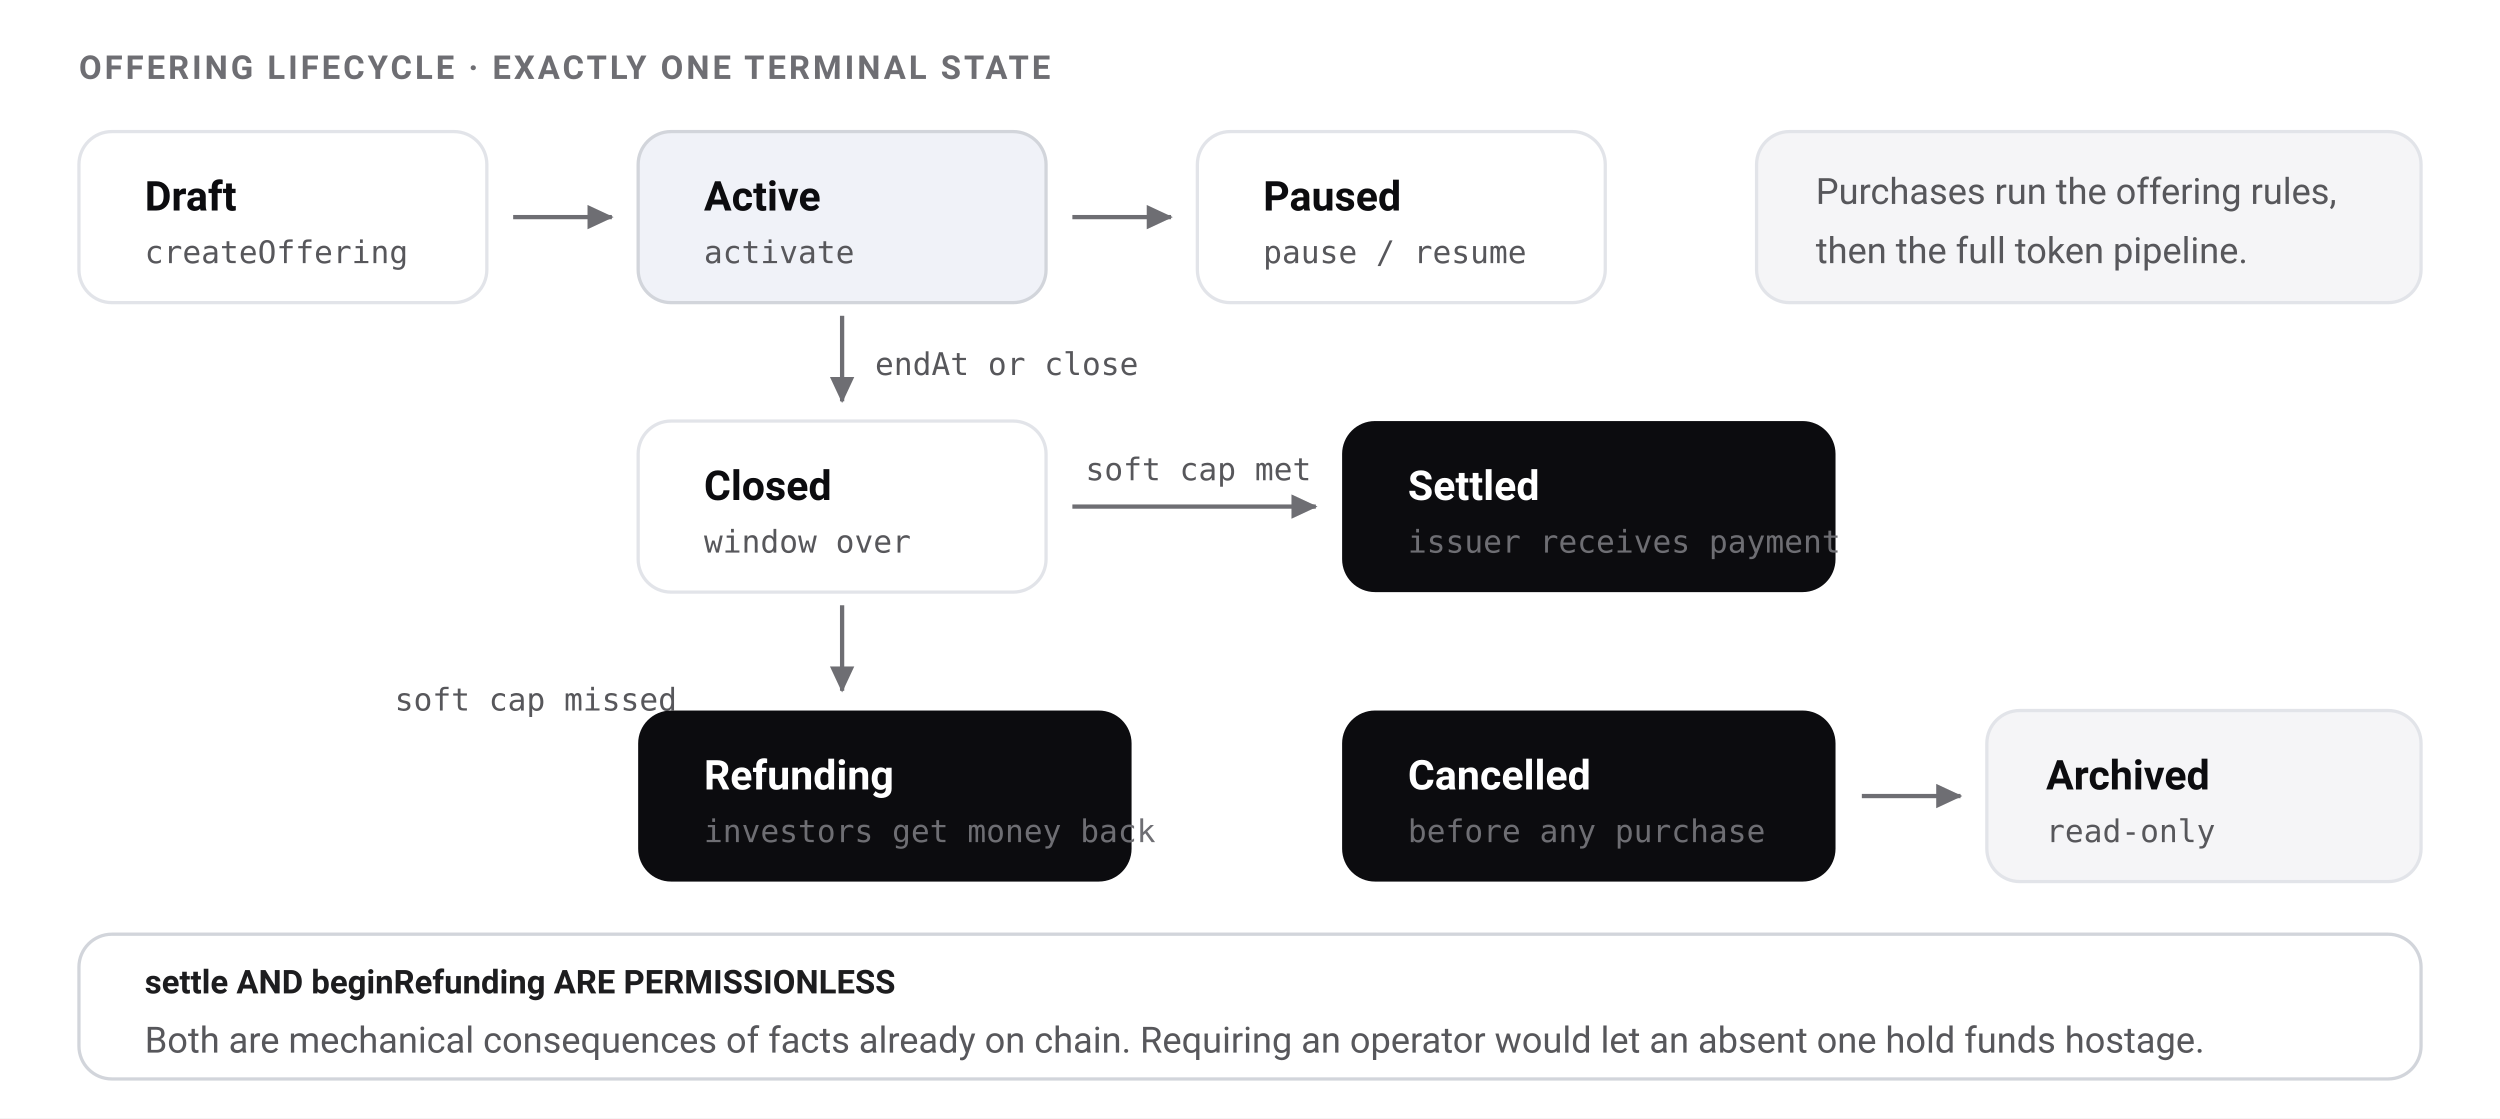
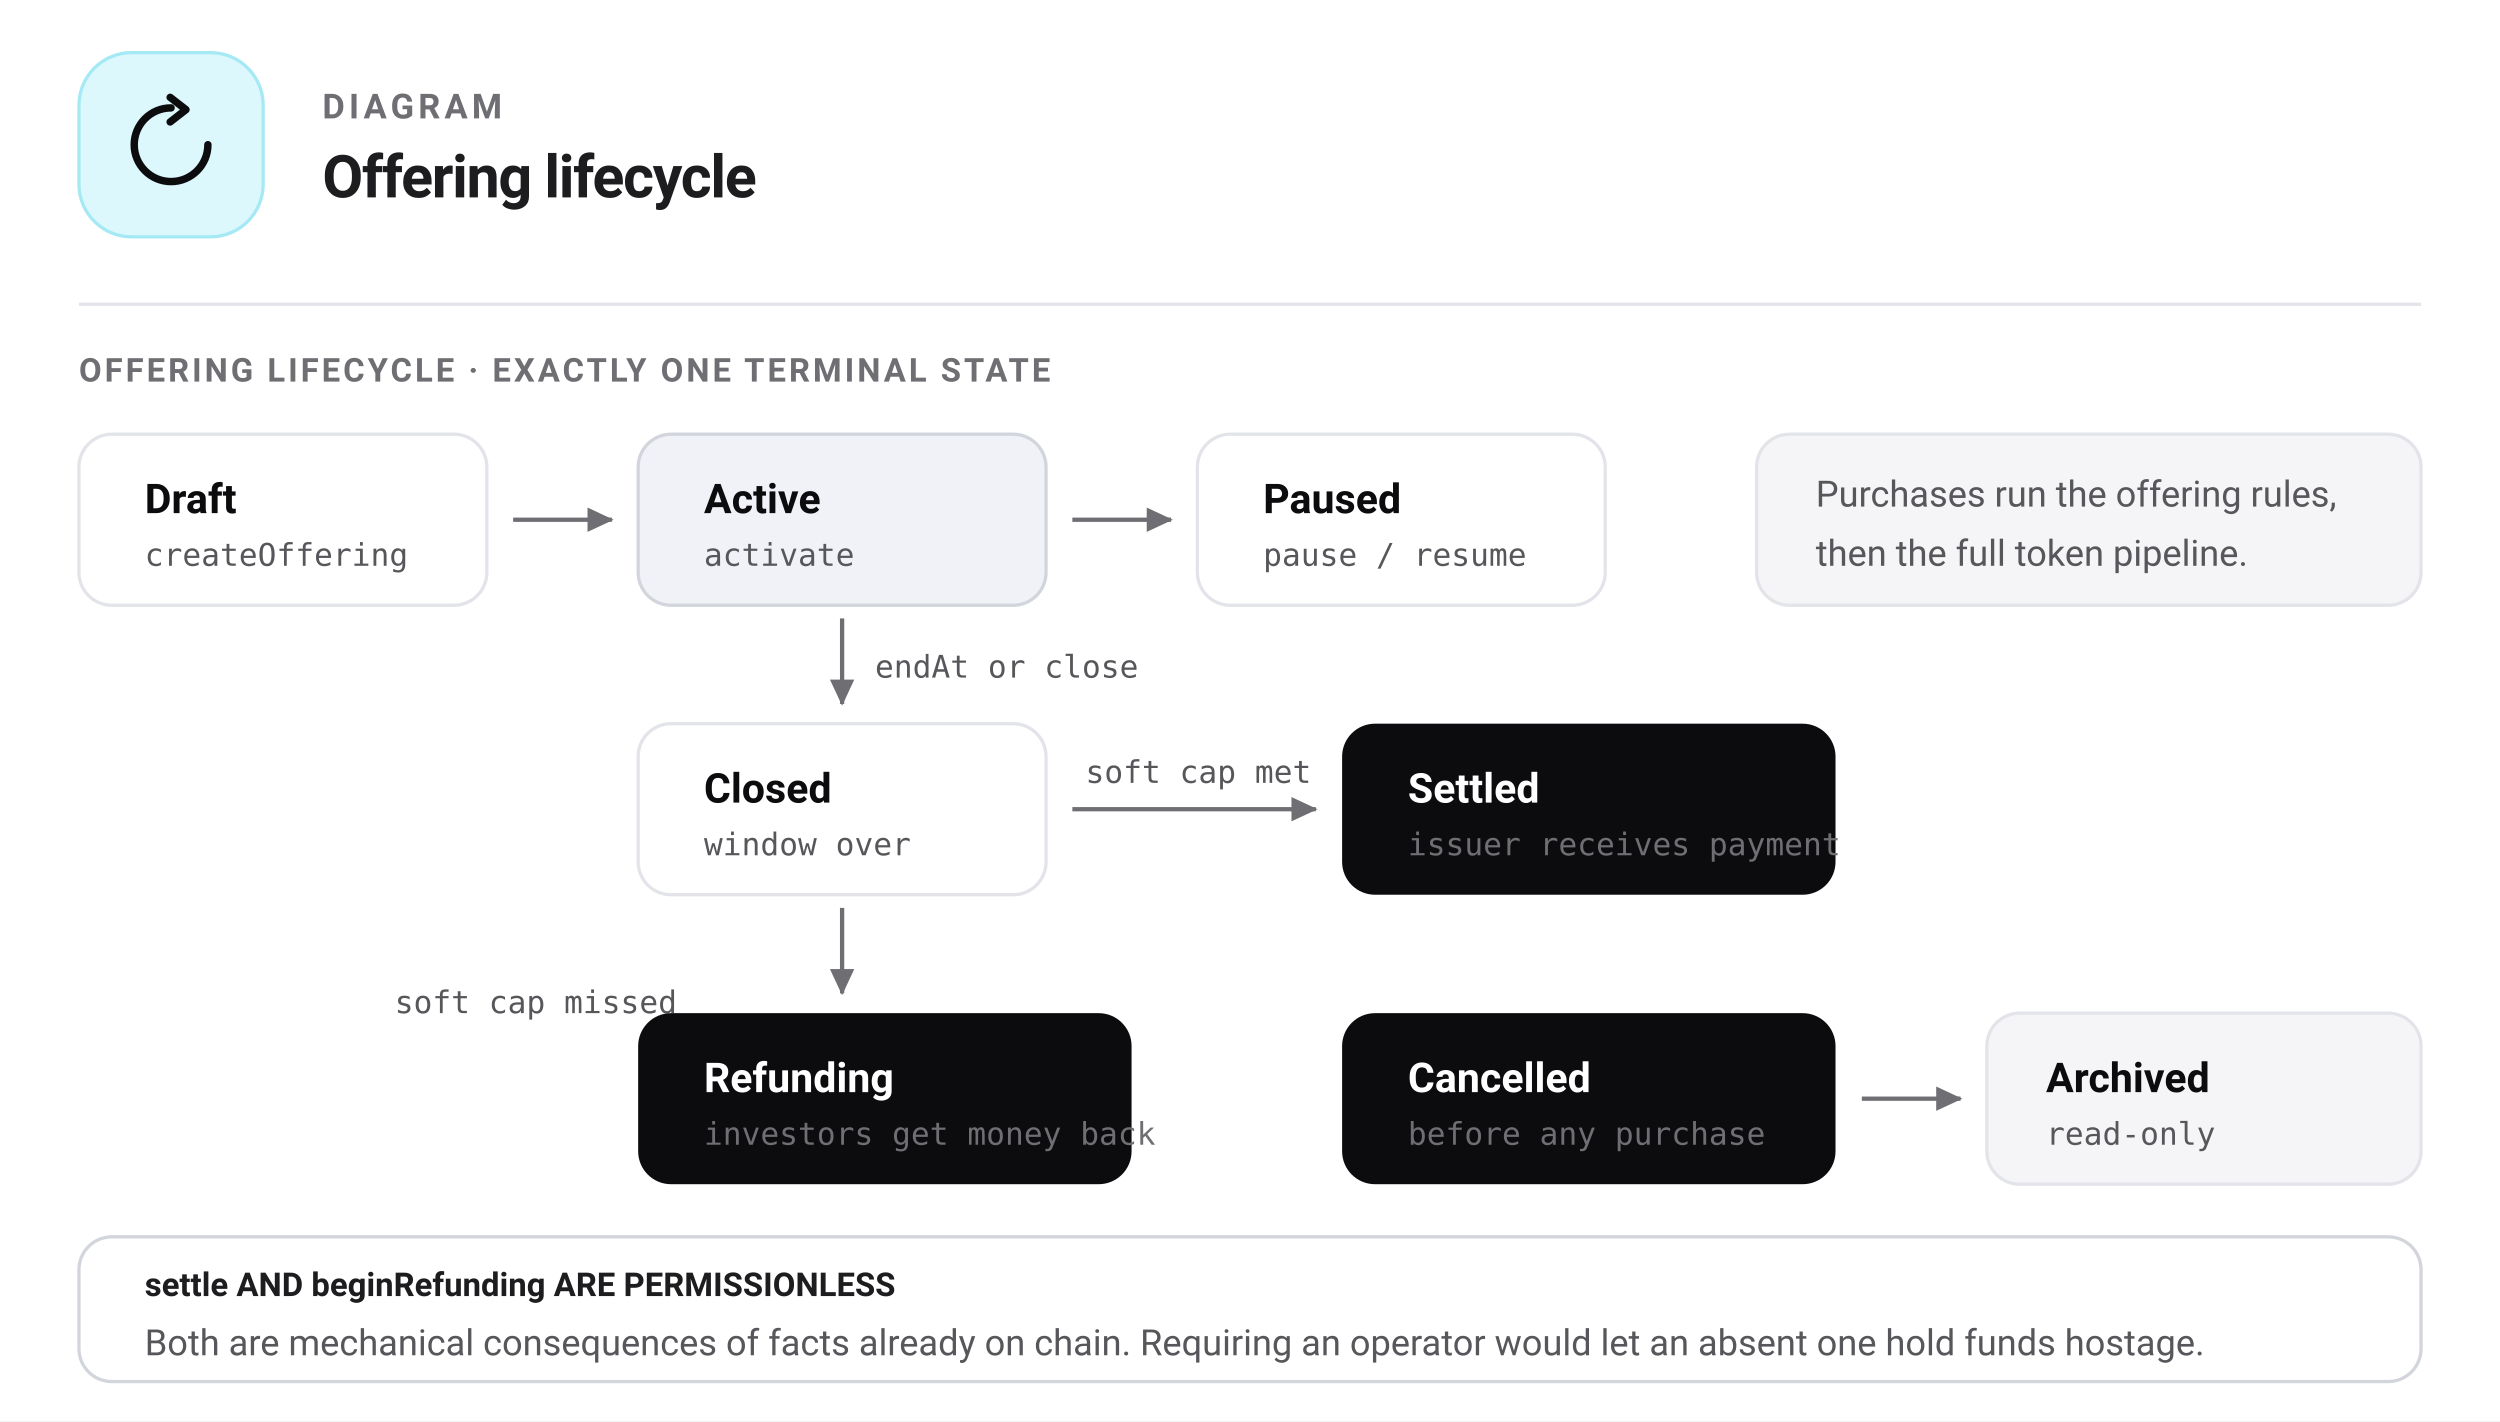
- <svg xmlns="http://www.w3.org/2000/svg" viewBox="0 0 760 340" width="760" height="340" class="d-off">
+ <svg xmlns="http://www.w3.org/2000/svg" viewBox="0 0 760 432" width="760" height="432" class="d-off">
  <style>
.d-off text{font-family:-apple-system,BlinkMacSystemFont,"Segoe UI",Roboto,Helvetica,Arial,sans-serif;fill:#0C0C0F}
.d-off .lbl{font-size:10px;font-weight:700;letter-spacing:.09em;fill:#6E6E73}
.d-off .st{font-size:12.5px;font-weight:600}
.d-off .sm{font-size:11px;fill:#57575B}
.d-off .fa{font-size:10px;fill:#6E6E73}
.d-off .mos{font-family:ui-monospace,SFMono-Regular,Menlo,monospace;font-size:9.5px;fill:#57575B}
.d-off .i-st{fill:#FFFFFF}
.d-off .i-sm{fill:#6E6E73}
.d-off .free{fill:#1D1D1F;font-size:10px;font-weight:600}
+ 
+ .d-off .hdt{font-size:18px;font-weight:700;letter-spacing:-.022em;fill:#1D1D1F}
+ .d-off .hdk{font-size:10.5px;font-weight:700;letter-spacing:.12em;fill:#6E6E73}
+ .d-off .ico{fill:none;stroke:#0C0C0F;stroke-width:1.7;stroke-linecap:round;stroke-linejoin:round}
</style>
  <defs>
    <marker id="oa" viewBox="0 0 8 8" refX="7" refY="4" markerWidth="6.5" markerHeight="6.5" orient="auto">
      <path d="M0 0.5 L7.5 4 L0 7.5 Z" fill="#6E6E73" />
    </marker>
  </defs>
-   <rect width="760" height="340" fill="#FFFFFF" />
-   <text class="lbl" x="24" y="24">OFFERING LIFECYCLE · EXACTLY ONE TERMINAL STATE</text>
-   <rect x="24" y="40" width="124" height="52" rx="10" fill="#FFFFFF" stroke="#E2E4E9" />
-   <text class="st" x="44" y="64">Draft</text>
-   <text class="mos" x="44" y="80">createOffering</text>
-   <path d="M156 66 L186 66" stroke="#6E6E73" stroke-width="1.3" marker-end="url(#oa)" fill="none" />
-   <rect x="194" y="40" width="124" height="52" rx="10" fill="#F0F2F8" stroke="#D2D5DB" />
-   <text class="st" x="214" y="64">Active</text>
-   <text class="mos" x="214" y="80">activate</text>
-   <path d="M326 66 L356 66" stroke="#6E6E73" stroke-width="1.3" marker-end="url(#oa)" fill="none" />
-   <rect x="364" y="40" width="124" height="52" rx="10" fill="#FFFFFF" stroke="#E2E4E9" />
-   <text class="st" x="384" y="64">Paused</text>
-   <text class="mos" x="384" y="80">pause / resume</text>
-   <rect x="534" y="40" width="202" height="52" rx="10" fill="#F5F5F7" stroke="#E2E4E9" />
-   <text class="sm" x="552" y="62">Purchases run the offering rules,</text>
-   <text class="sm" x="552" y="80">then the full token pipeline.</text>
-   <path d="M256 96 L256 122" stroke="#6E6E73" stroke-width="1.3" marker-end="url(#oa)" fill="none" />
-   <text class="mos" x="266" y="114">endAt or close</text>
-   <rect x="194" y="128" width="124" height="52" rx="10" fill="#FFFFFF" stroke="#E2E4E9" />
-   <text class="st" x="214" y="152">Closed</text>
-   <text class="mos" x="214" y="168">window over</text>
-   <path d="M256 184 L256 210" stroke="#6E6E73" stroke-width="1.3" marker-end="url(#oa)" fill="none" />
-   <path d="M326 154 L400 154" stroke="#6E6E73" stroke-width="1.3" marker-end="url(#oa)" fill="none" />
-   <text class="mos" x="330" y="146">soft cap met</text>
-   <rect x="408" y="128" width="150" height="52" rx="10" fill="#0C0C0F" />
-   <text class="st i-st" x="428" y="152">Settled</text>
-   <text class="mos i-sm" x="428" y="168">issuer receives payment</text>
-   <text class="mos" x="120" y="216">soft cap missed</text>
-   <rect x="194" y="216" width="150" height="52" rx="10" fill="#0C0C0F" />
-   <text class="st i-st" x="214" y="240">Refunding</text>
-   <text class="mos i-sm" x="214" y="256">investors get money back</text>
-   <rect x="408" y="216" width="150" height="52" rx="10" fill="#0C0C0F" />
-   <text class="st i-st" x="428" y="240">Cancelled</text>
-   <text class="mos i-sm" x="428" y="256">before any purchase</text>
-   <path d="M566 242 L596 242" stroke="#6E6E73" stroke-width="1.3" marker-end="url(#oa)" fill="none" />
-   <rect x="604" y="216" width="132" height="52" rx="10" fill="#F5F5F7" stroke="#E2E4E9" />
-   <text class="st" x="622" y="240">Archived</text>
-   <text class="mos" x="622" y="256">read-only</text>
-   <rect x="24" y="284" width="712" height="44" rx="10" fill="#FFFFFF" stroke="#D2D5DB" />
-   <text class="free" x="44" y="302">settle AND beginRefunding ARE PERMISSIONLESS</text>
-   <text class="sm" x="44" y="320">Both are mechanical consequences of facts already on chain. Requiring an operator would let an absent one hold funds hostage.</text>
+   <rect width="760" height="432" fill="#FFFFFF" />
+   <rect x="24" y="16" width="56" height="56" rx="16" fill="#22D3EE" fill-opacity="0.16" stroke="#A5E9F4" />
+   <g class="ico" transform="translate(36,28) scale(1.3333)">
+     <path d="M20.4 12A8.4 8.4 0 1 1 12 3.6" />
+     <path d="M11.8 1.2 15.4 4l-3.6 2.8" />
+   </g>
+   <text class="hdk" x="98" y="36">DIAGRAM</text>
+   <text class="hdt" x="98" y="60">Offering lifecycle</text>
+   <rect x="24" y="92" width="712.0" height="1" fill="#E2E4E9" />
+   <g transform="translate(0,92)">
+     <text class="lbl" x="24" y="24">OFFERING LIFECYCLE · EXACTLY ONE TERMINAL STATE</text>
+     <rect x="24" y="40" width="124" height="52" rx="10" fill="#FFFFFF" stroke="#E2E4E9" />
+     <text class="st" x="44" y="64">Draft</text>
+     <text class="mos" x="44" y="80">createOffering</text>
+     <path d="M156 66 L186 66" stroke="#6E6E73" stroke-width="1.3" marker-end="url(#oa)" fill="none" />
+     <rect x="194" y="40" width="124" height="52" rx="10" fill="#F0F2F8" stroke="#D2D5DB" />
+     <text class="st" x="214" y="64">Active</text>
+     <text class="mos" x="214" y="80">activate</text>
+     <path d="M326 66 L356 66" stroke="#6E6E73" stroke-width="1.3" marker-end="url(#oa)" fill="none" />
+     <rect x="364" y="40" width="124" height="52" rx="10" fill="#FFFFFF" stroke="#E2E4E9" />
+     <text class="st" x="384" y="64">Paused</text>
+     <text class="mos" x="384" y="80">pause / resume</text>
+     <rect x="534" y="40" width="202" height="52" rx="10" fill="#F5F5F7" stroke="#E2E4E9" />
+     <text class="sm" x="552" y="62">Purchases run the offering rules,</text>
+     <text class="sm" x="552" y="80">then the full token pipeline.</text>
+     <path d="M256 96 L256 122" stroke="#6E6E73" stroke-width="1.3" marker-end="url(#oa)" fill="none" />
+     <text class="mos" x="266" y="114">endAt or close</text>
+     <rect x="194" y="128" width="124" height="52" rx="10" fill="#FFFFFF" stroke="#E2E4E9" />
+     <text class="st" x="214" y="152">Closed</text>
+     <text class="mos" x="214" y="168">window over</text>
+     <path d="M256 184 L256 210" stroke="#6E6E73" stroke-width="1.3" marker-end="url(#oa)" fill="none" />
+     <path d="M326 154 L400 154" stroke="#6E6E73" stroke-width="1.3" marker-end="url(#oa)" fill="none" />
+     <text class="mos" x="330" y="146">soft cap met</text>
+     <rect x="408" y="128" width="150" height="52" rx="10" fill="#0C0C0F" />
+     <text class="st i-st" x="428" y="152">Settled</text>
+     <text class="mos i-sm" x="428" y="168">issuer receives payment</text>
+     <text class="mos" x="120" y="216">soft cap missed</text>
+     <rect x="194" y="216" width="150" height="52" rx="10" fill="#0C0C0F" />
+     <text class="st i-st" x="214" y="240">Refunding</text>
+     <text class="mos i-sm" x="214" y="256">investors get money back</text>
+     <rect x="408" y="216" width="150" height="52" rx="10" fill="#0C0C0F" />
+     <text class="st i-st" x="428" y="240">Cancelled</text>
+     <text class="mos i-sm" x="428" y="256">before any purchase</text>
+     <path d="M566 242 L596 242" stroke="#6E6E73" stroke-width="1.3" marker-end="url(#oa)" fill="none" />
+     <rect x="604" y="216" width="132" height="52" rx="10" fill="#F5F5F7" stroke="#E2E4E9" />
+     <text class="st" x="622" y="240">Archived</text>
+     <text class="mos" x="622" y="256">read-only</text>
+     <rect x="24" y="284" width="712" height="44" rx="10" fill="#FFFFFF" stroke="#D2D5DB" />
+     <text class="free" x="44" y="302">settle AND beginRefunding ARE PERMISSIONLESS</text>
+     <text class="sm" x="44" y="320">Both are mechanical consequences of facts already on chain. Requiring an operator would let an absent one hold funds hostage.</text>
+   </g>
</svg>
